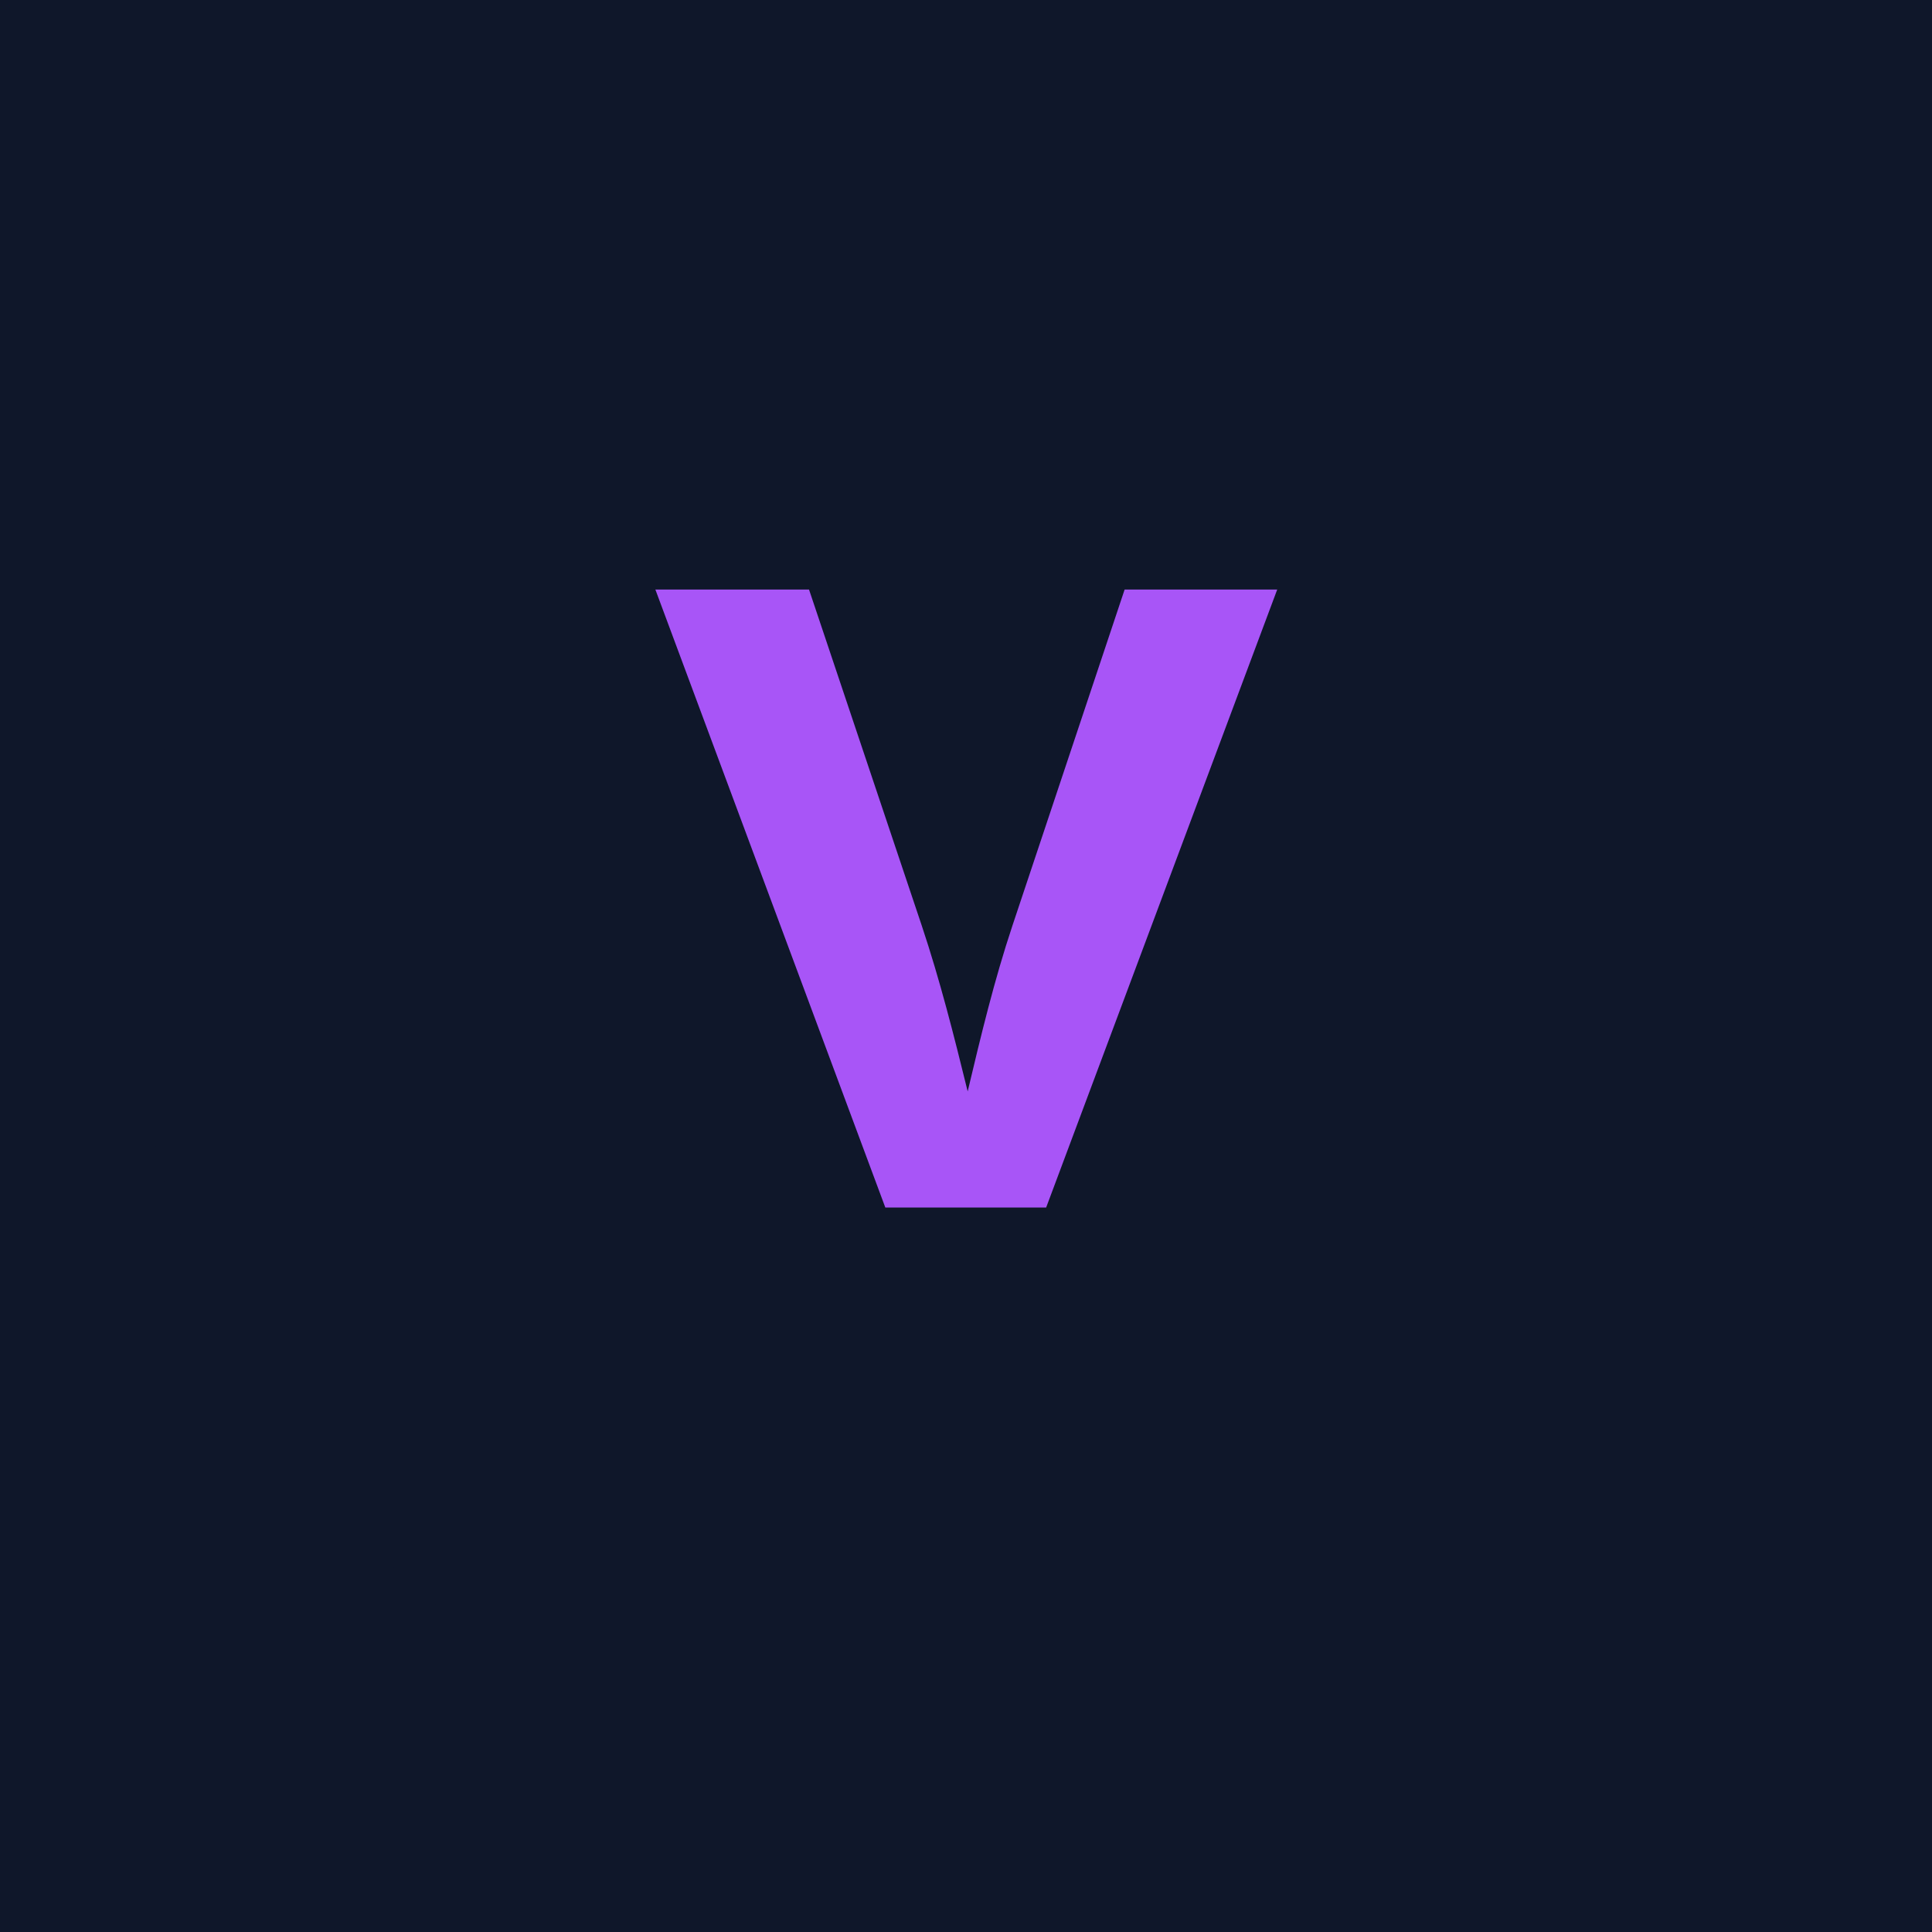
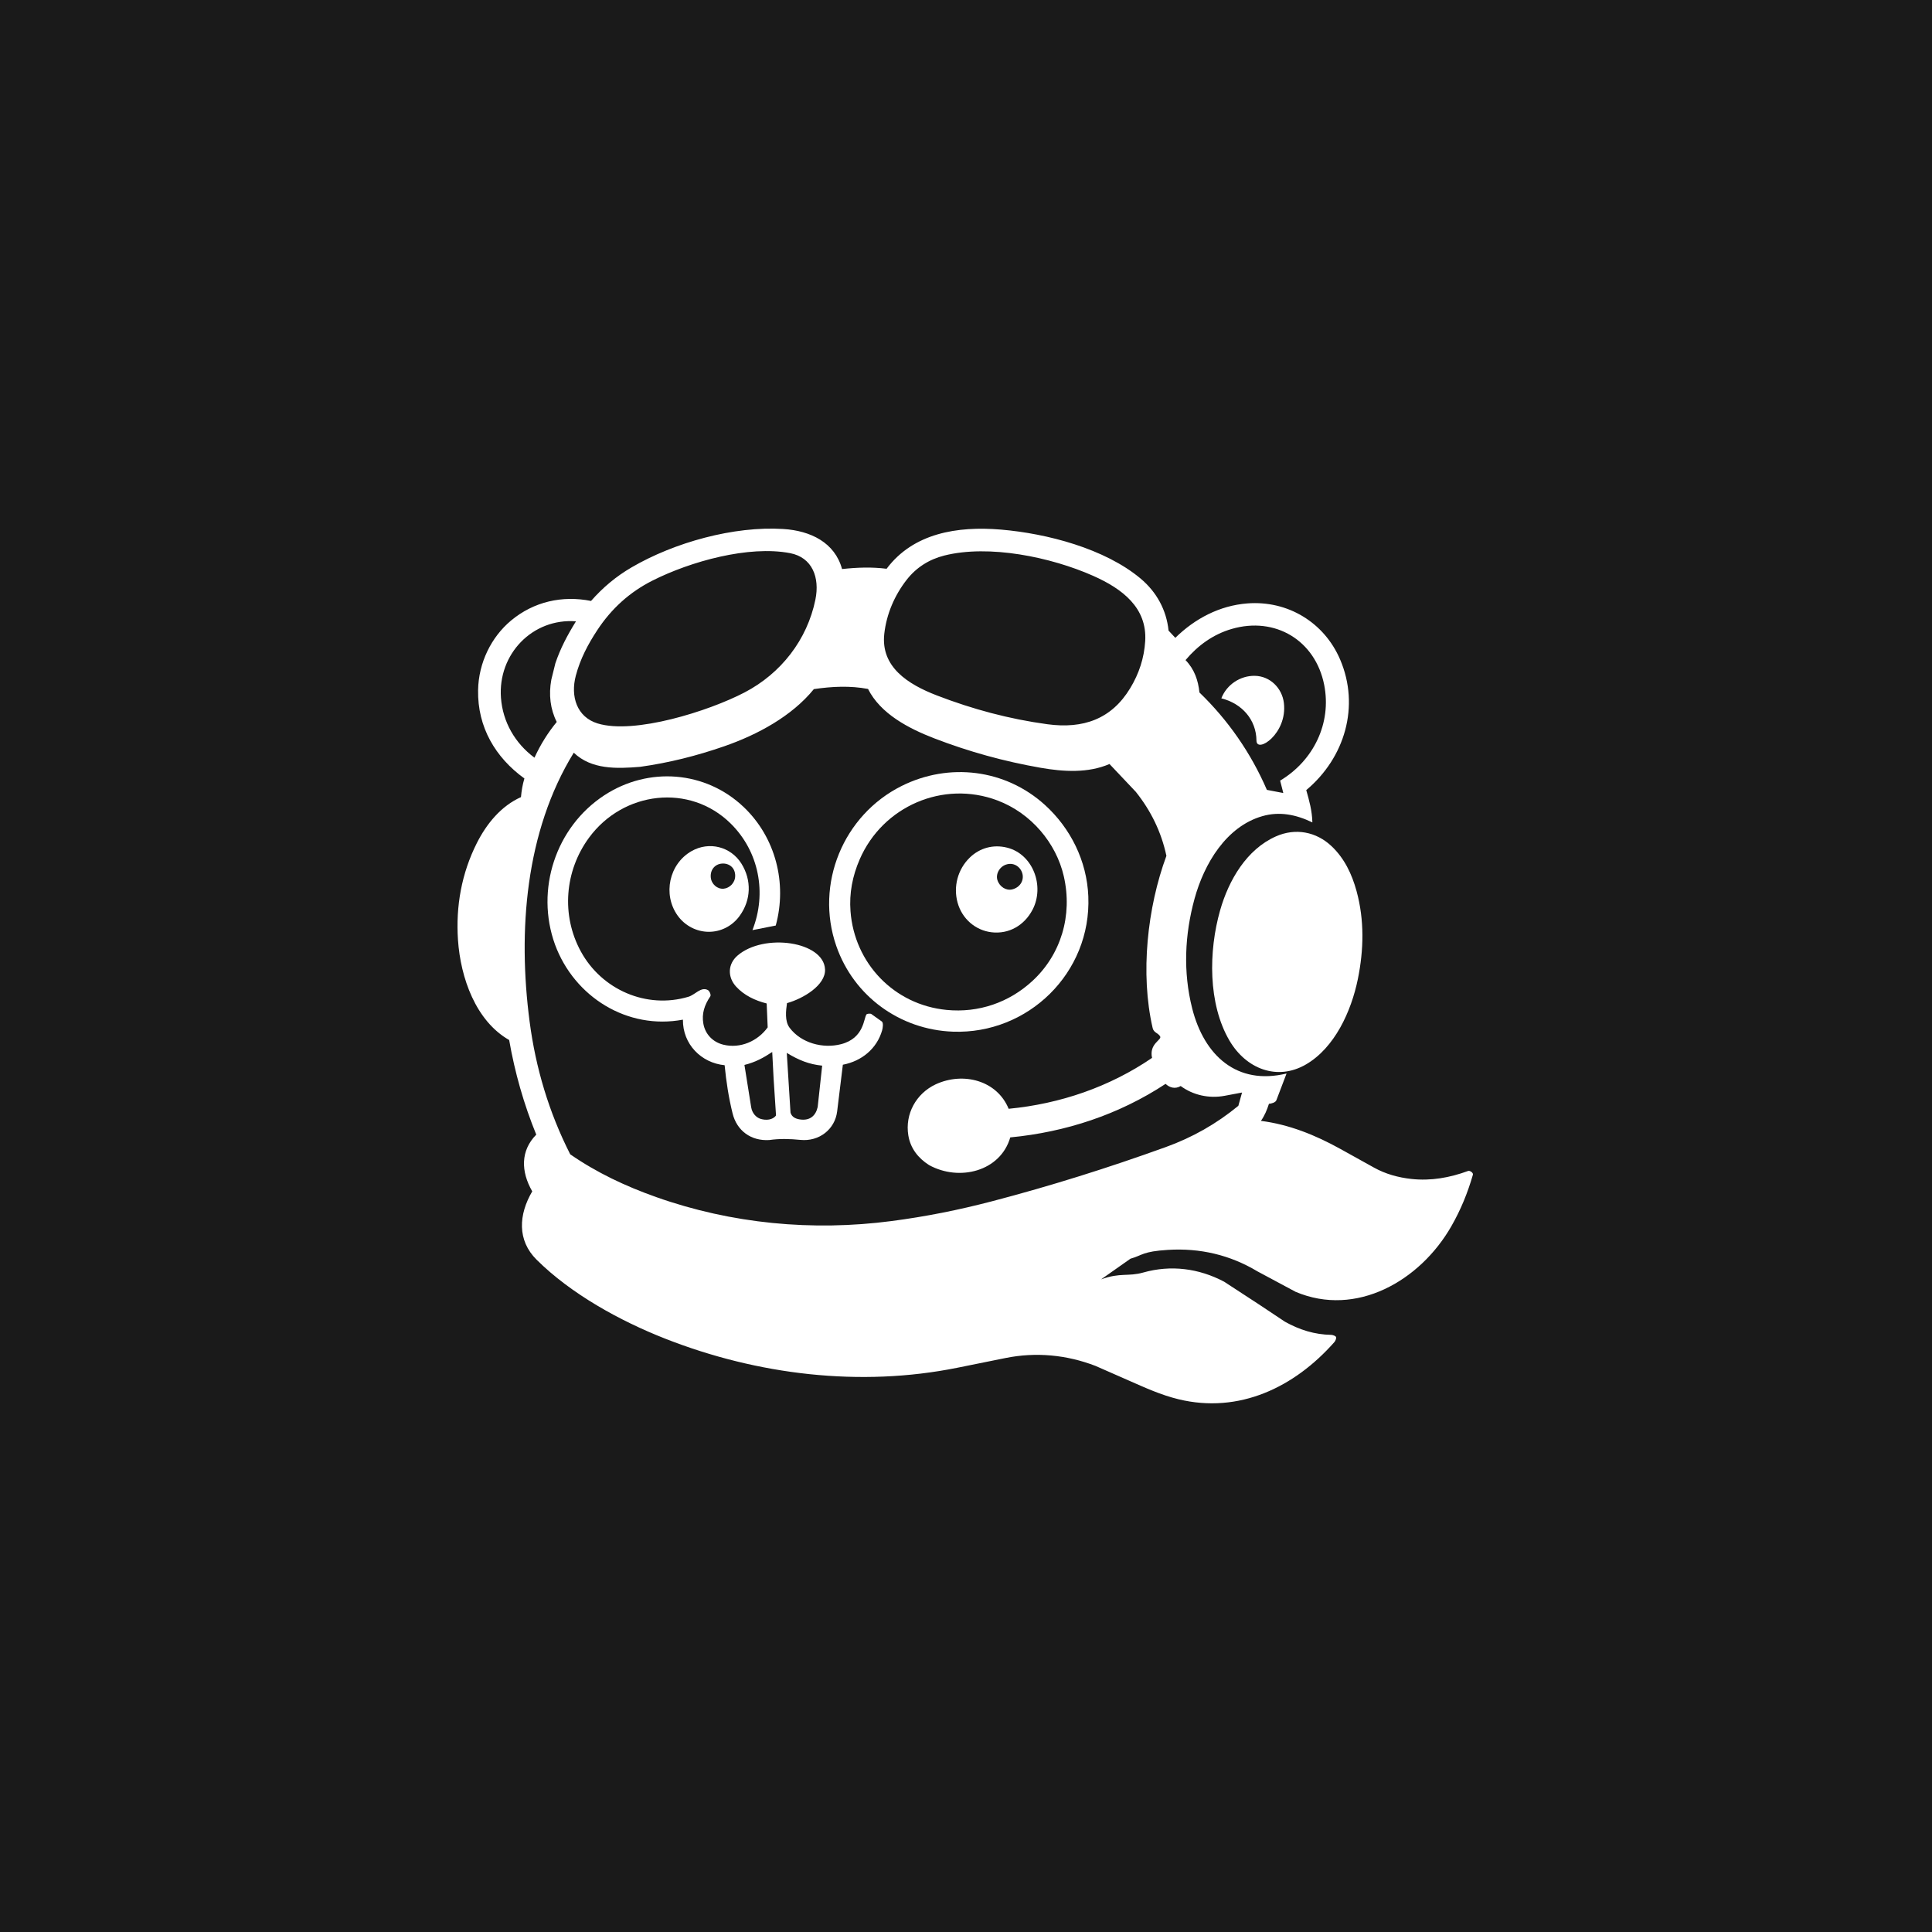
<svg xmlns="http://www.w3.org/2000/svg" width="512" height="512" viewBox="0 0 512 512">
-   <rect width="512" height="512" rx="0" fill="#0f172a" />
-   <circle cx="256" cy="256" r="220" fill="#0f172a" />
-   <text x="256" y="320" text-anchor="middle" font-family="system-ui, -apple-system, sans-serif" font-size="300" font-weight="600" fill="#a855f7">v</text>
+   <rect width="512" height="512" fill="#1A1A1A" />
+   <g transform="translate(117.75, 117.75) scale(0.288)">
+     <path d="M604.37,768.36c17.95-6.47,24.78-2.32,38.76-6.27,25.44-7.18,51.11-3.86,74.41,8.43l31.47,20.53,24.55,16.33c13.2,7.37,27.2,11.83,42.5,12.07,1.48.02,4.13.96,4.51,2.07s-.59,3.49-1.56,4.58c-36.8,41.7-87.73,66.13-143.44,52.6-16.17-3.93-30.58-10.56-45.71-17.21l-30.6-13.45c-26.63-10.25-54.83-12.94-82.89-7.27l-44.08,8.9c-89.6,18.1-184.12,6.62-268.89-26.66-41.79-16.41-86.79-41.21-118.52-72.75-18-17.89-16.53-41.51-3.98-62.85-10.54-18.36-10.86-37.43,3.7-52.2-11.46-28.12-19.69-57.01-24.94-87.06-30.74-17.56-44.71-57.13-47.09-92.08-2.12-31.15,3.37-61.35,17.29-89.03,9.06-18,22.37-34.2,40.67-42.42.52-5.66,1.36-11.14,3.15-17.15-26.67-19.3-43.21-47.18-42.61-81.29.44-25.24,12.2-48.9,30.3-64,20.94-17.47,47.23-23.32,73.63-18.05,10.97-12.48,23.01-22.55,37.31-30.9,39.4-22.99,94.13-38.19,139.68-35.31,24.94,1.57,47.37,12.43,53.99,36.85,14.09-1.51,27.2-1.98,40.99-.26,24.59-32.84,65.15-39.42,105.16-36.05,42.6,3.59,95.66,17.55,128.45,44.97,14.84,12.41,23.92,29.02,25.85,47.99l6.21,6.65c17.99-17.71,40.84-29.71,66.28-31.68,37.23-2.88,70.77,17.55,85.36,51.59,18.43,43.02,4.36,90.54-31.16,120.2,2.74,9.68,5.36,18.78,5.64,29.72-15.42-7.39-30.41-10.21-45.98-5.76-33.17,9.48-53.58,43.61-62.46,76.04-9.08,33.17-10.59,67.5-2.17,100.81,11.01,43.54,41.28,71.07,86.85,59.97l-9.39,24.65c-.78,2.04-4.72,3.14-6.82,3.23-1.69,5.36-3.95,10.88-7.37,15.71,25.81,3.27,50.06,13.02,73.09,25.81l30.97,17.19c10.63,5.9,22.17,9.1,34.38,10.44,17.94,1.96,35.24-1.12,52.22-7.36,1.58-.58,4.9,1.7,4.4,3.44-4.89,16.94-11.17,32.27-19.88,47.49-28.75,50.23-87.42,83.94-143.27,60.28l-35.14-18.83c-25.15-15.09-52.74-21.57-82.23-19.76-23.63,1.45-23.28,4.92-34.6,8.13M276.32,228.29c33.46-17.46,57.57-48.37,65.14-85.41,4.16-20.34-2.86-38.81-23.29-42.74-38.03-7.31-91.65,7.59-126.7,25.29-21.07,10.64-37.74,25.87-50.63,45.42-8.68,13.17-15.73,26.56-19.82,41.92-5.13,19.24.93,38.23,20.12,44.09,33.66,10.28,102.12-11.31,135.17-28.56ZM631.19,224.33c8.04-13.35,12.77-27.58,13.74-43.21,1.91-30.84-21.16-48.25-47.87-60.1-38.95-17.29-95.86-29.04-137-18.68-13.92,3.51-25.72,10.93-34.6,22.3-11.2,14.35-18.56,31.52-20.61,49.64-3.46,30.61,21.87,46.57,48.24,56.74,32.96,12.72,66.76,21.79,101.84,26.55,33.03,4.48,59.1-4.78,76.24-33.23ZM98.48,216.46l3.72-15.03c4.61-13.58,10.86-25.53,18.94-38.56-39.96-3.08-72.03,30.25-69.02,70.43,1.65,22.05,12.81,41.68,30.82,55.05,5.61-12.16,12.23-22.81,20.5-32.89-5.89-11.68-7.55-25.06-4.96-39.01ZM772.01,320.86l-2.91-11.41c30.73-18.35,47.54-52.89,40.52-88.15-8.13-40.86-44.96-63.09-85.09-51.42-17.06,4.96-31.17,15.21-42.48,28.67,8.22,8.5,11.62,18.66,12.79,29.79,26.57,25.64,47.52,56,62.06,89.63l15.11,2.89ZM520.77,637.76c-9.12,31.33-46.92,40.75-74.69,25.48-10.06-6.38-17.17-15.43-19.11-27.31-3.23-19.72,7.17-38.53,25.15-47,25.5-11.79,56.53-3.52,67.15,22.49,47.39-4.53,92.92-20.14,131.96-46.83-2.89-13.24,9.32-16.52,7.43-19.79s-5.84-3.26-6.87-7.67c-11.57-50.01-4.88-111.04,12.66-158.47-4.76-22.17-14.28-41.45-28.14-58.87l-24.23-25.62c-19.74,8.51-42.22,7.17-63.43,3.46-33.62-5.88-65.99-14.81-97.8-27.07-23.66-9.12-49.49-22.62-60.96-45.46-16.49-3.11-32.98-2.33-49.84.15-20.31,24.97-51.92,41.99-82.47,52.59-25.4,8.81-50.74,15.19-77.37,18.92-21.81,1.81-44.84,2.55-61.09-13-44.74,72.67-51.49,164.51-40.66,247.27,5.62,42.95,17.83,83.76,37.39,122.28,24.48,16.94,50.99,29.41,79.22,39.4,69.33,24.54,143.61,31.57,216.53,22.01,31.5-4.13,61.52-10.12,92.26-18.16,54.26-14.2,107.15-30.82,159.85-49.85,24.8-8.96,46.73-21.41,66.94-38.04l3.4-12.21-16.01,3.01c-14.37,2.7-29.08-.6-40.45-8.99-5.09,3.06-10.22,1.47-13.91-1.98-43.03,28.32-92.04,44.39-142.89,49.25Z" fill="#FFFFFF" stroke="none" stroke-miterlimit="10" stroke-width=".25" />
+     <path d="M792.81,570.64c-26.53,15.38-55.14,3.96-70.34-21.96-19.86-33.88-19.24-82.45-8.63-119.77,7.95-27.98,24.44-56.15,51.26-68.09,18-8.01,37.17-4.48,51.47,9.11,11.64,11.07,18.55,25.42,22.87,41.27,7.23,26.55,6.67,53.83,1.17,80.85-6.07,29.77-21.37,63.28-47.8,78.6Z" fill="#FFFFFF" stroke="none" stroke-miterlimit="10" stroke-width=".25" />
+     <path d="M350.33,483.08c.69,14.65-20.2,27.02-35.01,31.12-.99,7-2.21,16.54,2.41,22.67,10.66,14.18,30.72,19.4,47.33,15.11,21.43-5.55,20.74-23.97,23.43-27.42.56-.72,3.63-.92,4.43-.34l9.64,6.87c1.67,1.19.88,6.13.29,8.19-4.85,16.81-18.75,28.27-36.13,31.6l-5.25,42.94c-2.03,16.58-16.64,27.95-33.87,26.22-9.6-.97-19.07-1.23-28.61.14-16.75,1.04-29.78-8.55-33.72-24.44-3.64-14.68-5.85-29.29-7.34-44.41-21.6-2.11-38.63-19.42-38.38-41.92-51.06,9.59-99.94-20.83-117.72-69.16-18.22-50.39.61-107.93,45.26-137.22,40.63-26.64,93.28-22.77,128.52,10.86,29.18,27.85,40.03,69.92,29.36,108.91l-21.46,4.23c13.43-33.95,6.11-72.38-20.06-98.15-37.62-37.04-98.78-29.81-130.3,13.09-22.45,30.56-25.73,71.37-7.51,104.72,19.28,35.28,60.46,53.16,98.97,41.66,6.24-1.86,11.52-9.48,17.84-6.21,1.5.77,3.23,4.46,2.28,5.86-5.39,7.98-8.02,15.93-6.36,25.18,1.73,9.62,8.66,16.89,18.45,19.28,15.42,3.77,31.51-3.16,40.73-15.96l-.93-21.98c-10.71-2.71-20.79-7.48-28.14-15.54-7.98-8.74-7.75-20.74,1.33-28.55,24.38-20.98,79.28-13.02,80.5,12.64ZM305.22,617.55l-2.22-33.96-1.27-24.43c-8.09,5.37-15.58,9.45-25.57,11.91l6.2,38.92c.87,5.45,4.54,9.49,8.77,10.75,4.76,1.42,11,1.13,14.09-3.19ZM343.56,609.78l4.13-38.05c-12.12-1.22-21.53-5.03-32.57-11.74l3.43,54.97c1.35,4.62,5.69,6.07,10.14,6.43,7.83.64,13.04-3.49,14.87-11.61Z" fill="#FFFFFF" stroke="none" stroke-miterlimit="10" stroke-width=".25" />
+     <path d="M592.59,415.98c2.87,70.33-55.41,127.01-124.61,124.48-48.77-1.78-91.29-32.62-107.34-78.96-19.71-56.88,6.41-120.29,60.16-147.12,43.62-21.77,95.48-15.57,131.87,17.47,23.52,21.36,38.59,51.39,39.93,84.12ZM462.16,520.45c29.49,2.88,57.57-6.82,79.09-26.74,26.12-24.17,37.06-60.12,28.77-96.28-6.97-30.4-29.92-58.05-61.2-69.79-49.82-18.7-105.45,5.4-126.63,54.32-6.6,15.25-9.69,31.03-8.43,47.71,3.59,47.76,39.96,86.06,88.4,90.78Z" fill="#FFFFFF" stroke="none" stroke-miterlimit="10" stroke-width=".25" />
+     <path d="M271.69,434c-6.9,9.47-17.47,14.63-28.42,14.58s-21.81-5.42-28.65-15.04c-13.78-19.36-7.82-47.43,12.86-59.22,16.33-9.31,36.25-4.01,45.94,11.56,9.4,15.1,9,33.4-1.73,48.11ZM267.66,397.16c.04-7.81-5.88-11.92-12.3-11.37s-10.79,5.77-10.18,12.7c.55,6.19,5.99,10.97,11.89,10.41,5.33-.5,10.55-5.34,10.58-11.74Z" fill="#FFFFFF" stroke="none" stroke-miterlimit="10" stroke-width=".25" />
+     <path d="M772.55,238.01c3.41,28.45-25.14,46.78-25.24,34.6-.16-19.17-13.35-34.16-32.32-38.87,4.93-12.71,17.51-20.93,30.76-20.72,14.17.23,25.16,11.38,26.8,24.99Z" fill="#FFFFFF" stroke="none" stroke-miterlimit="10" stroke-width=".25" />
+     <path d="M541.19,428.39c-7.59,14.4-21.84,22.5-37.69,20.6-14.49-1.73-27.01-12.08-31.21-27.27-4.07-14.72.13-30.69,11.24-41.46,9.09-8.81,21.54-12.35,34.33-9.13,23.94,6.02,34.77,35.56,23.34,57.26ZM517.86,386.43c-6.96,1.73-10.66,8.98-8.91,14.55,1.94,6.19,8.07,9.93,13.6,8.57,6.84-1.67,10.91-7.76,9.47-14.13-1.36-6.03-7.22-10.72-14.16-8.99Z" fill="#FFFFFF" stroke="none" stroke-miterlimit="10" stroke-width=".25" />
+   </g>
</svg>
